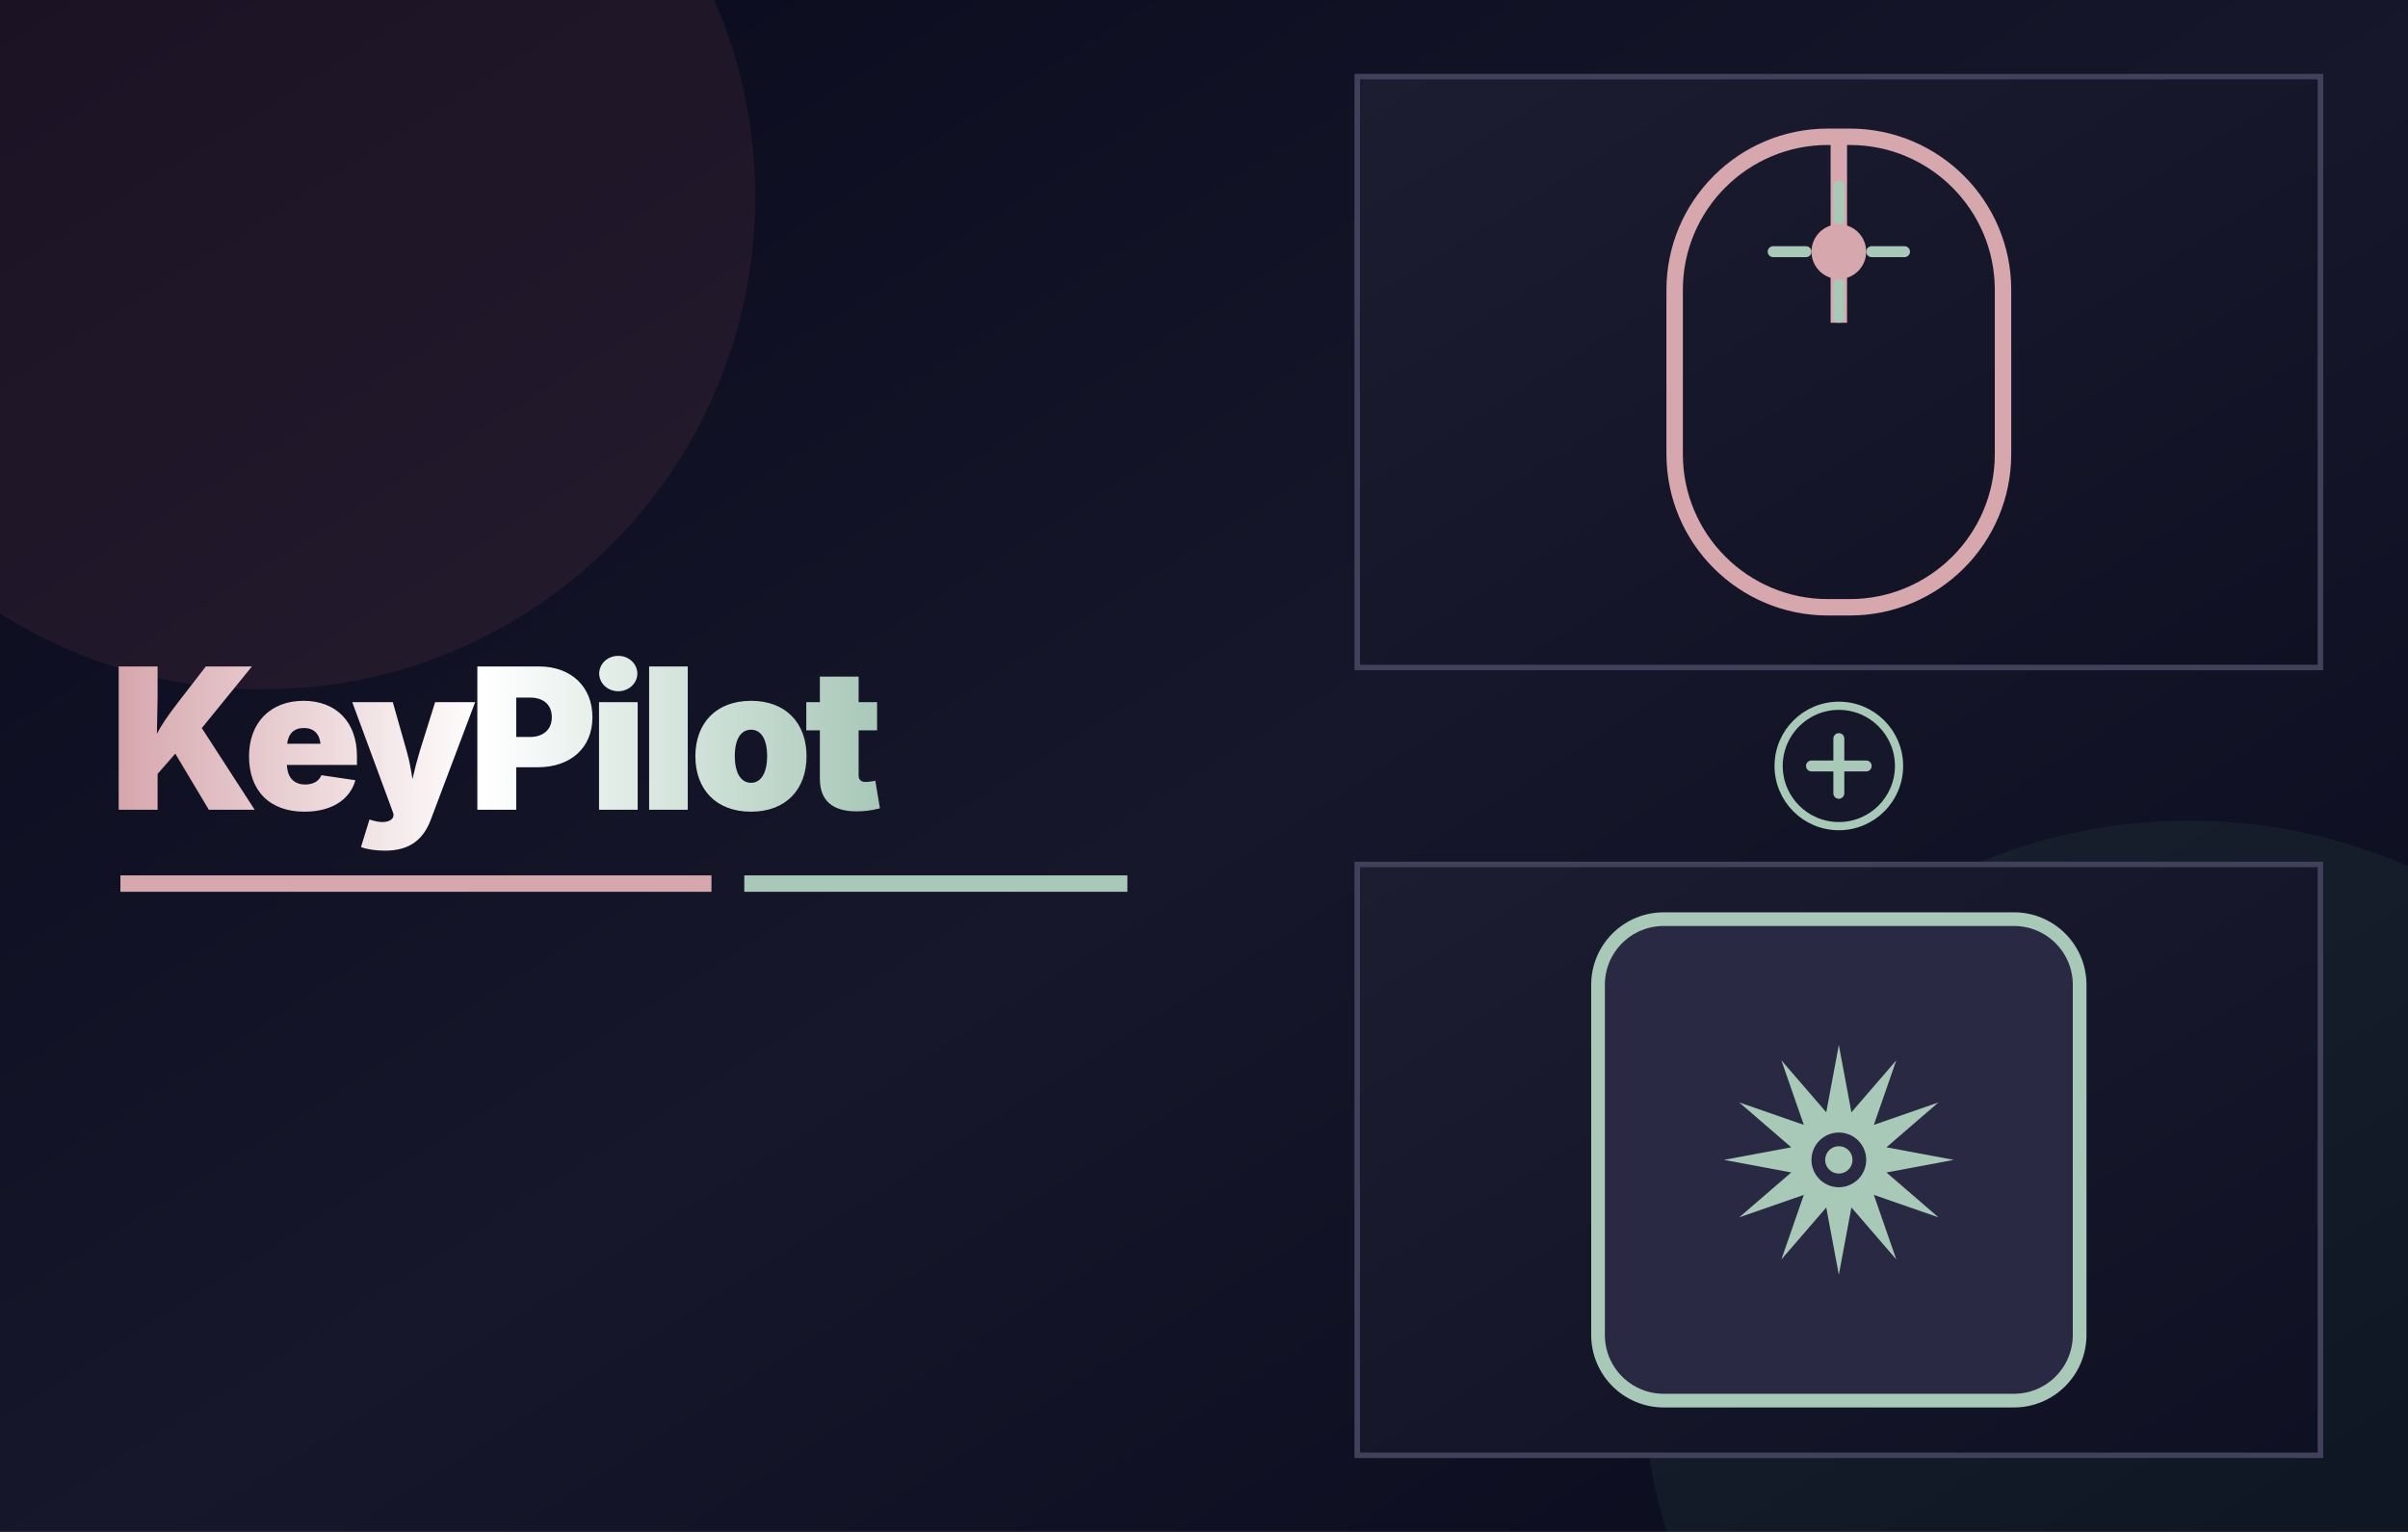
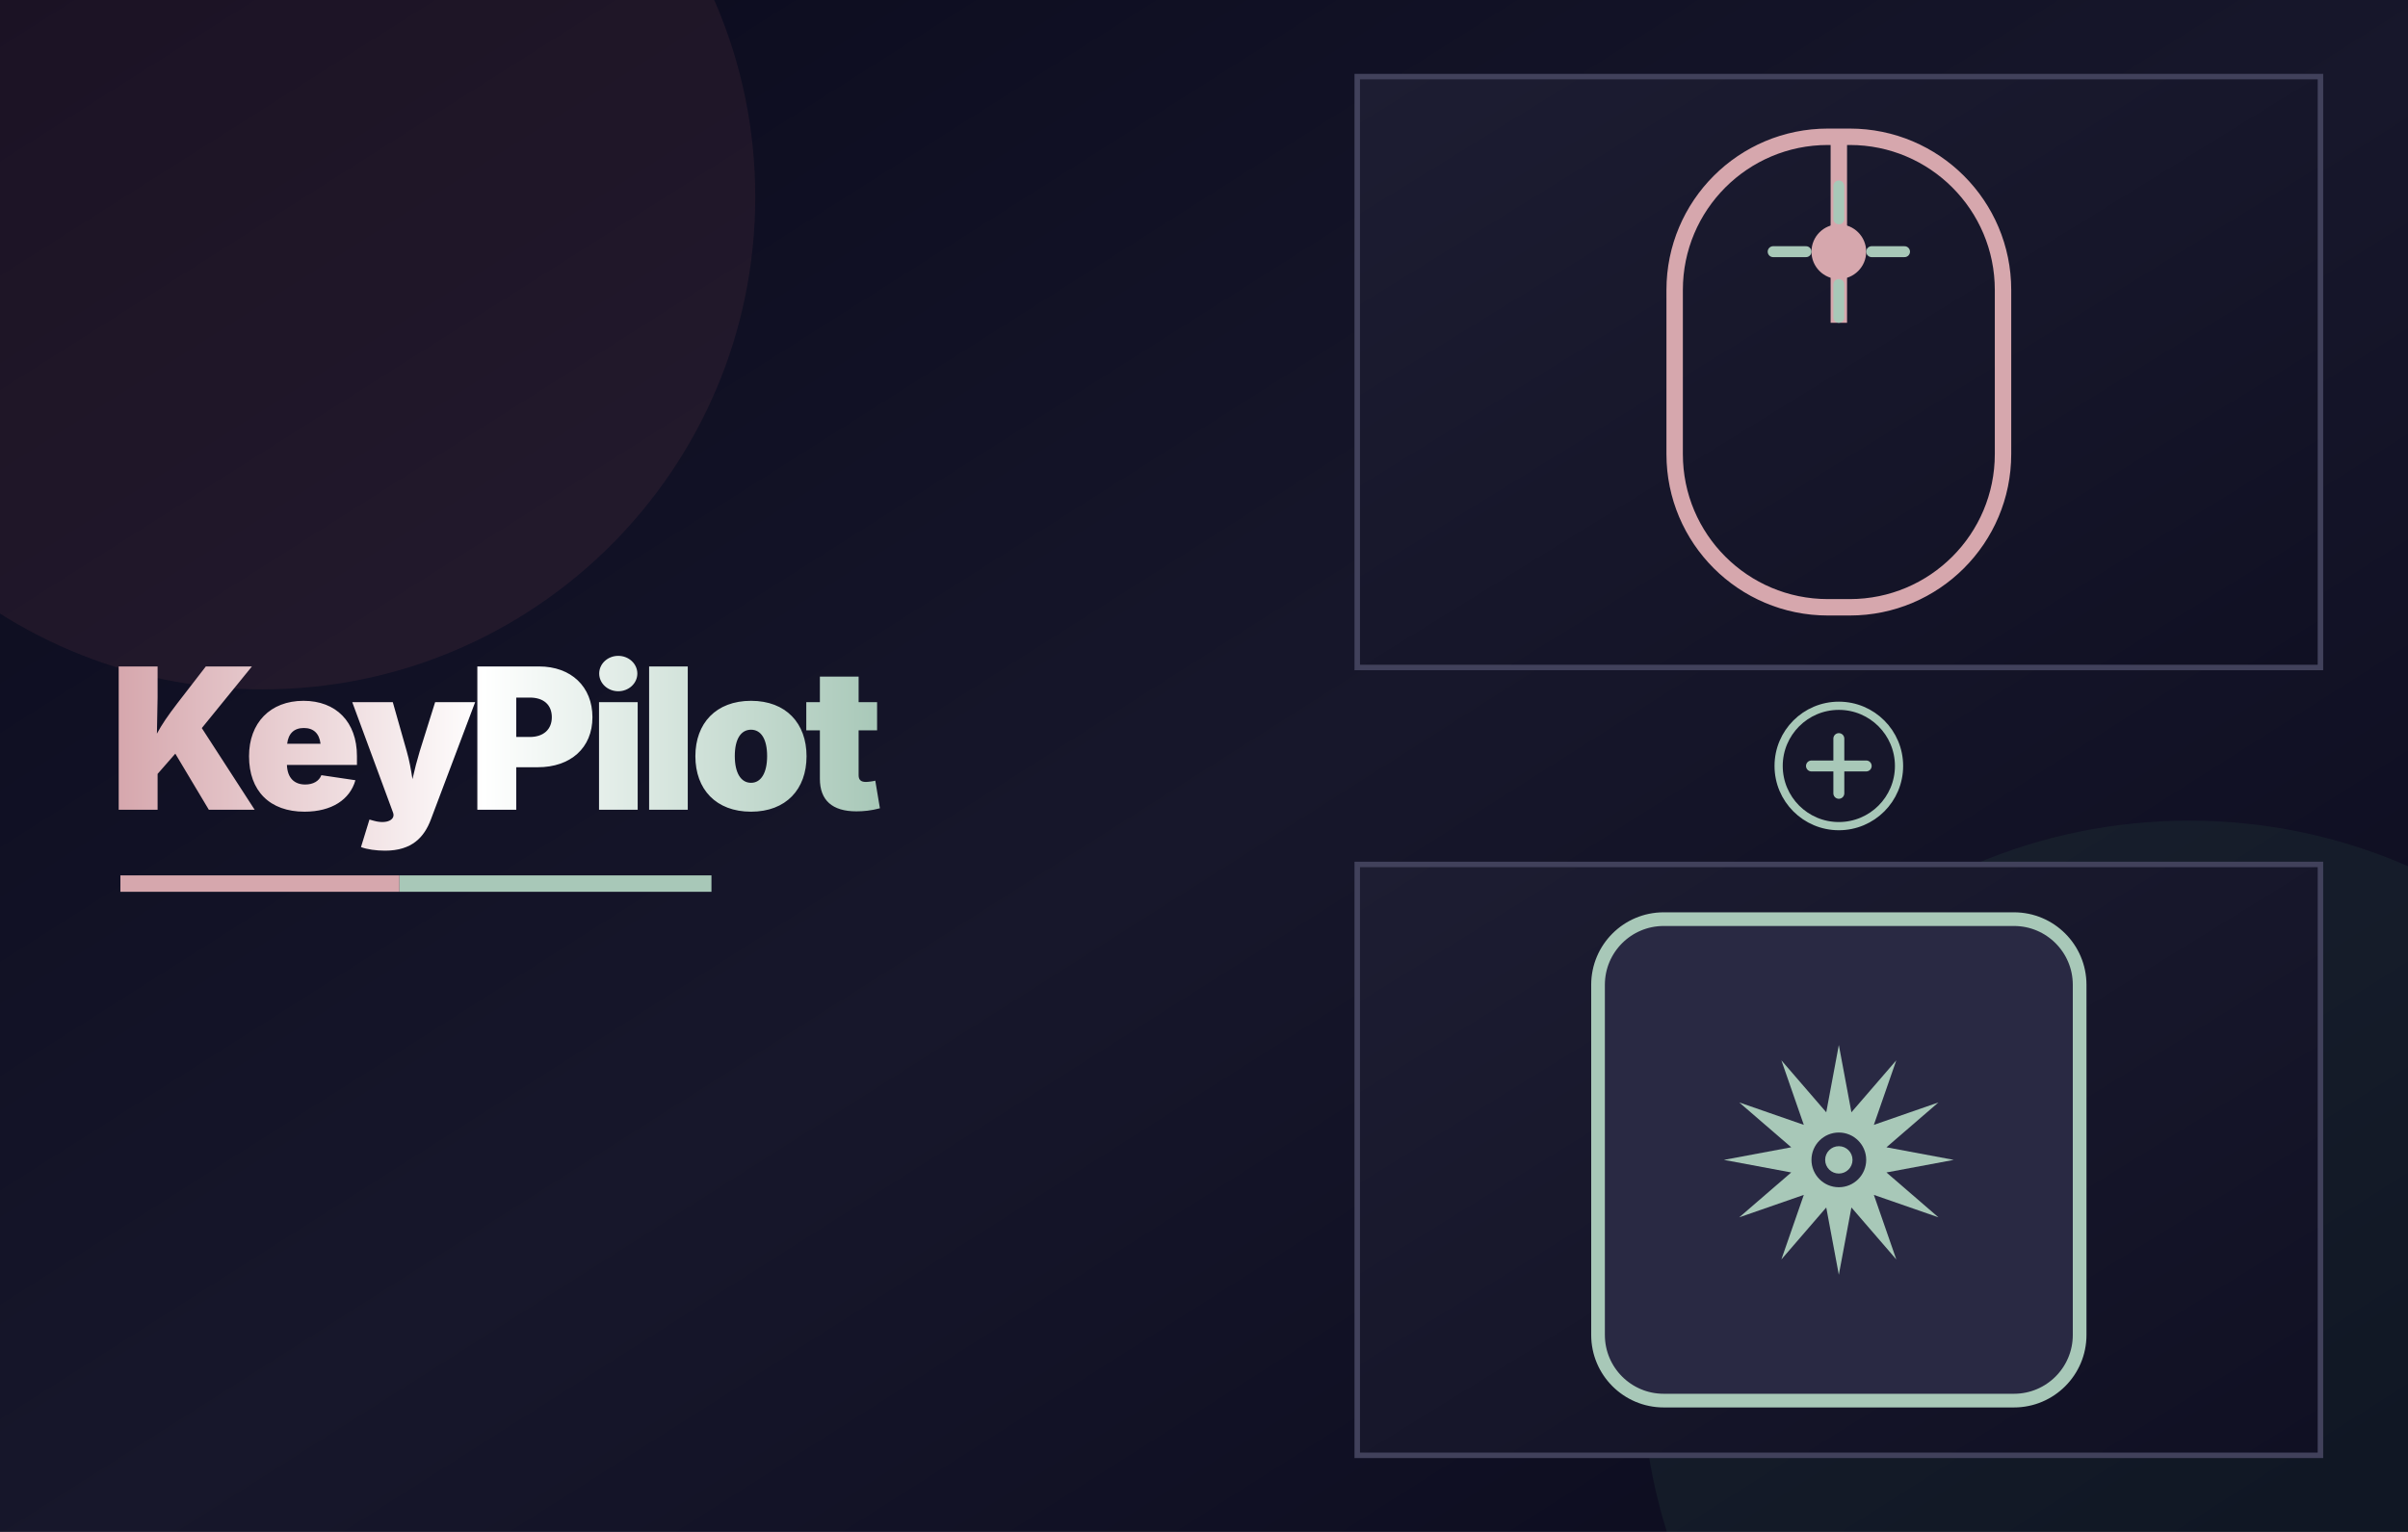
<svg xmlns="http://www.w3.org/2000/svg" width="440" height="280" viewBox="0 0 440 280">
  <defs>
    <linearGradient id="bg" x1="0" y1="0" x2="1" y2="1">
      <stop stop-color="#09091c" />
      <stop offset=".52" stop-color="#17172b" />
      <stop offset="1" stop-color="#09091c" />
    </linearGradient>
    <linearGradient id="title" x1="0" y1="0" x2="1" y2="0">
      <stop stop-color="#d6a7ad" />
      <stop offset=".48" stop-color="#ffffff" />
      <stop offset="1" stop-color="#a8c8b8" />
    </linearGradient>
    <linearGradient id="card" x1="0" y1="0" x2="1" y2="1">
      <stop stop-color="#1d1d32" />
      <stop offset="1" stop-color="#101023" />
    </linearGradient>
  </defs>
  <rect width="440" height="280" fill="url(#bg)" />
  <circle cx="48" cy="36" r="90" fill="#713d48" opacity=".18" />
  <circle cx="400" cy="250" r="100" fill="#32604d" opacity=".16" />
  <g font-family="Inter, Segoe UI, sans-serif">
    <text x="20" y="148" fill="url(#title)" font-size="36" font-weight="900" letter-spacing="-1.5">KeyPilot</text>
-     <rect x="22" y="160" width="108" height="3" fill="#d6a7ad" />
-     <rect x="136" y="160" width="70" height="3" fill="#a8c8b8" />
+     <rect x="22" y="160" width="51" height="3" fill="#d6a7ad" />
+     <rect x="73" y="160" width="57" height="3" fill="#a8c8b8" />
  </g>
  <rect x="248" y="14" width="176" height="108" fill="url(#card)" stroke="#41415b" />
  <g transform="translate(306 25)">
    <rect width="60" height="86" rx="28" fill="none" stroke="#d6a7ad" stroke-width="3" />
    <line x1="30" y1="0" x2="30" y2="34" stroke="#d6a7ad" stroke-width="3" />
    <circle cx="30" cy="21" r="5" fill="#d6a7ad" />
    <g transform="translate(30 21)">
      <line x1="0" y1="-12" x2="0" y2="-6" stroke="#a8c8b8" stroke-width="2" stroke-linecap="round" />
      <line x1="0" y1="6" x2="0" y2="12" stroke="#a8c8b8" stroke-width="2" stroke-linecap="round" />
      <line x1="-12" y1="0" x2="-6" y2="0" stroke="#a8c8b8" stroke-width="2" stroke-linecap="round" />
      <line x1="6" y1="0" x2="12" y2="0" stroke="#a8c8b8" stroke-width="2" stroke-linecap="round" />
    </g>
  </g>
  <g transform="translate(336 140)">
    <circle r="11" fill="#17172b" stroke="#a8c8b8" stroke-width="1.5" />
    <line x1="-5" y1="0" x2="5" y2="0" stroke="#a8c8b8" stroke-width="2" stroke-linecap="round" />
    <line x1="0" y1="-5" x2="0" y2="5" stroke="#a8c8b8" stroke-width="2" stroke-linecap="round" />
  </g>
  <rect x="248" y="158" width="176" height="108" fill="url(#card)" stroke="#41415b" />
  <g transform="translate(292 168)">
    <rect width="88" height="88" rx="12" fill="#292943" stroke="#a8c8b8" stroke-width="2.5" />
    <path d="M 44.0,23.0 46.3,35.3 54.5,25.8 50.4,37.6 62.2,33.5 52.7,41.7 65.0,44.0 52.7,46.3 62.2,54.5 50.4,50.4 54.5,62.2 46.3,52.7 44.0,65.0 41.7,52.7 33.5,62.2 37.6,50.4 25.8,54.5 35.3,46.3 23.0,44.0 35.3,41.7 25.8,33.5 37.6,37.6 33.5,25.8 41.7,35.3 Z" fill="#a8c8b8" />
    <circle cx="44" cy="44" r="5" fill="#292943" />
    <circle cx="44" cy="44" r="2.5" fill="#a8c8b8" />
  </g>
</svg>
